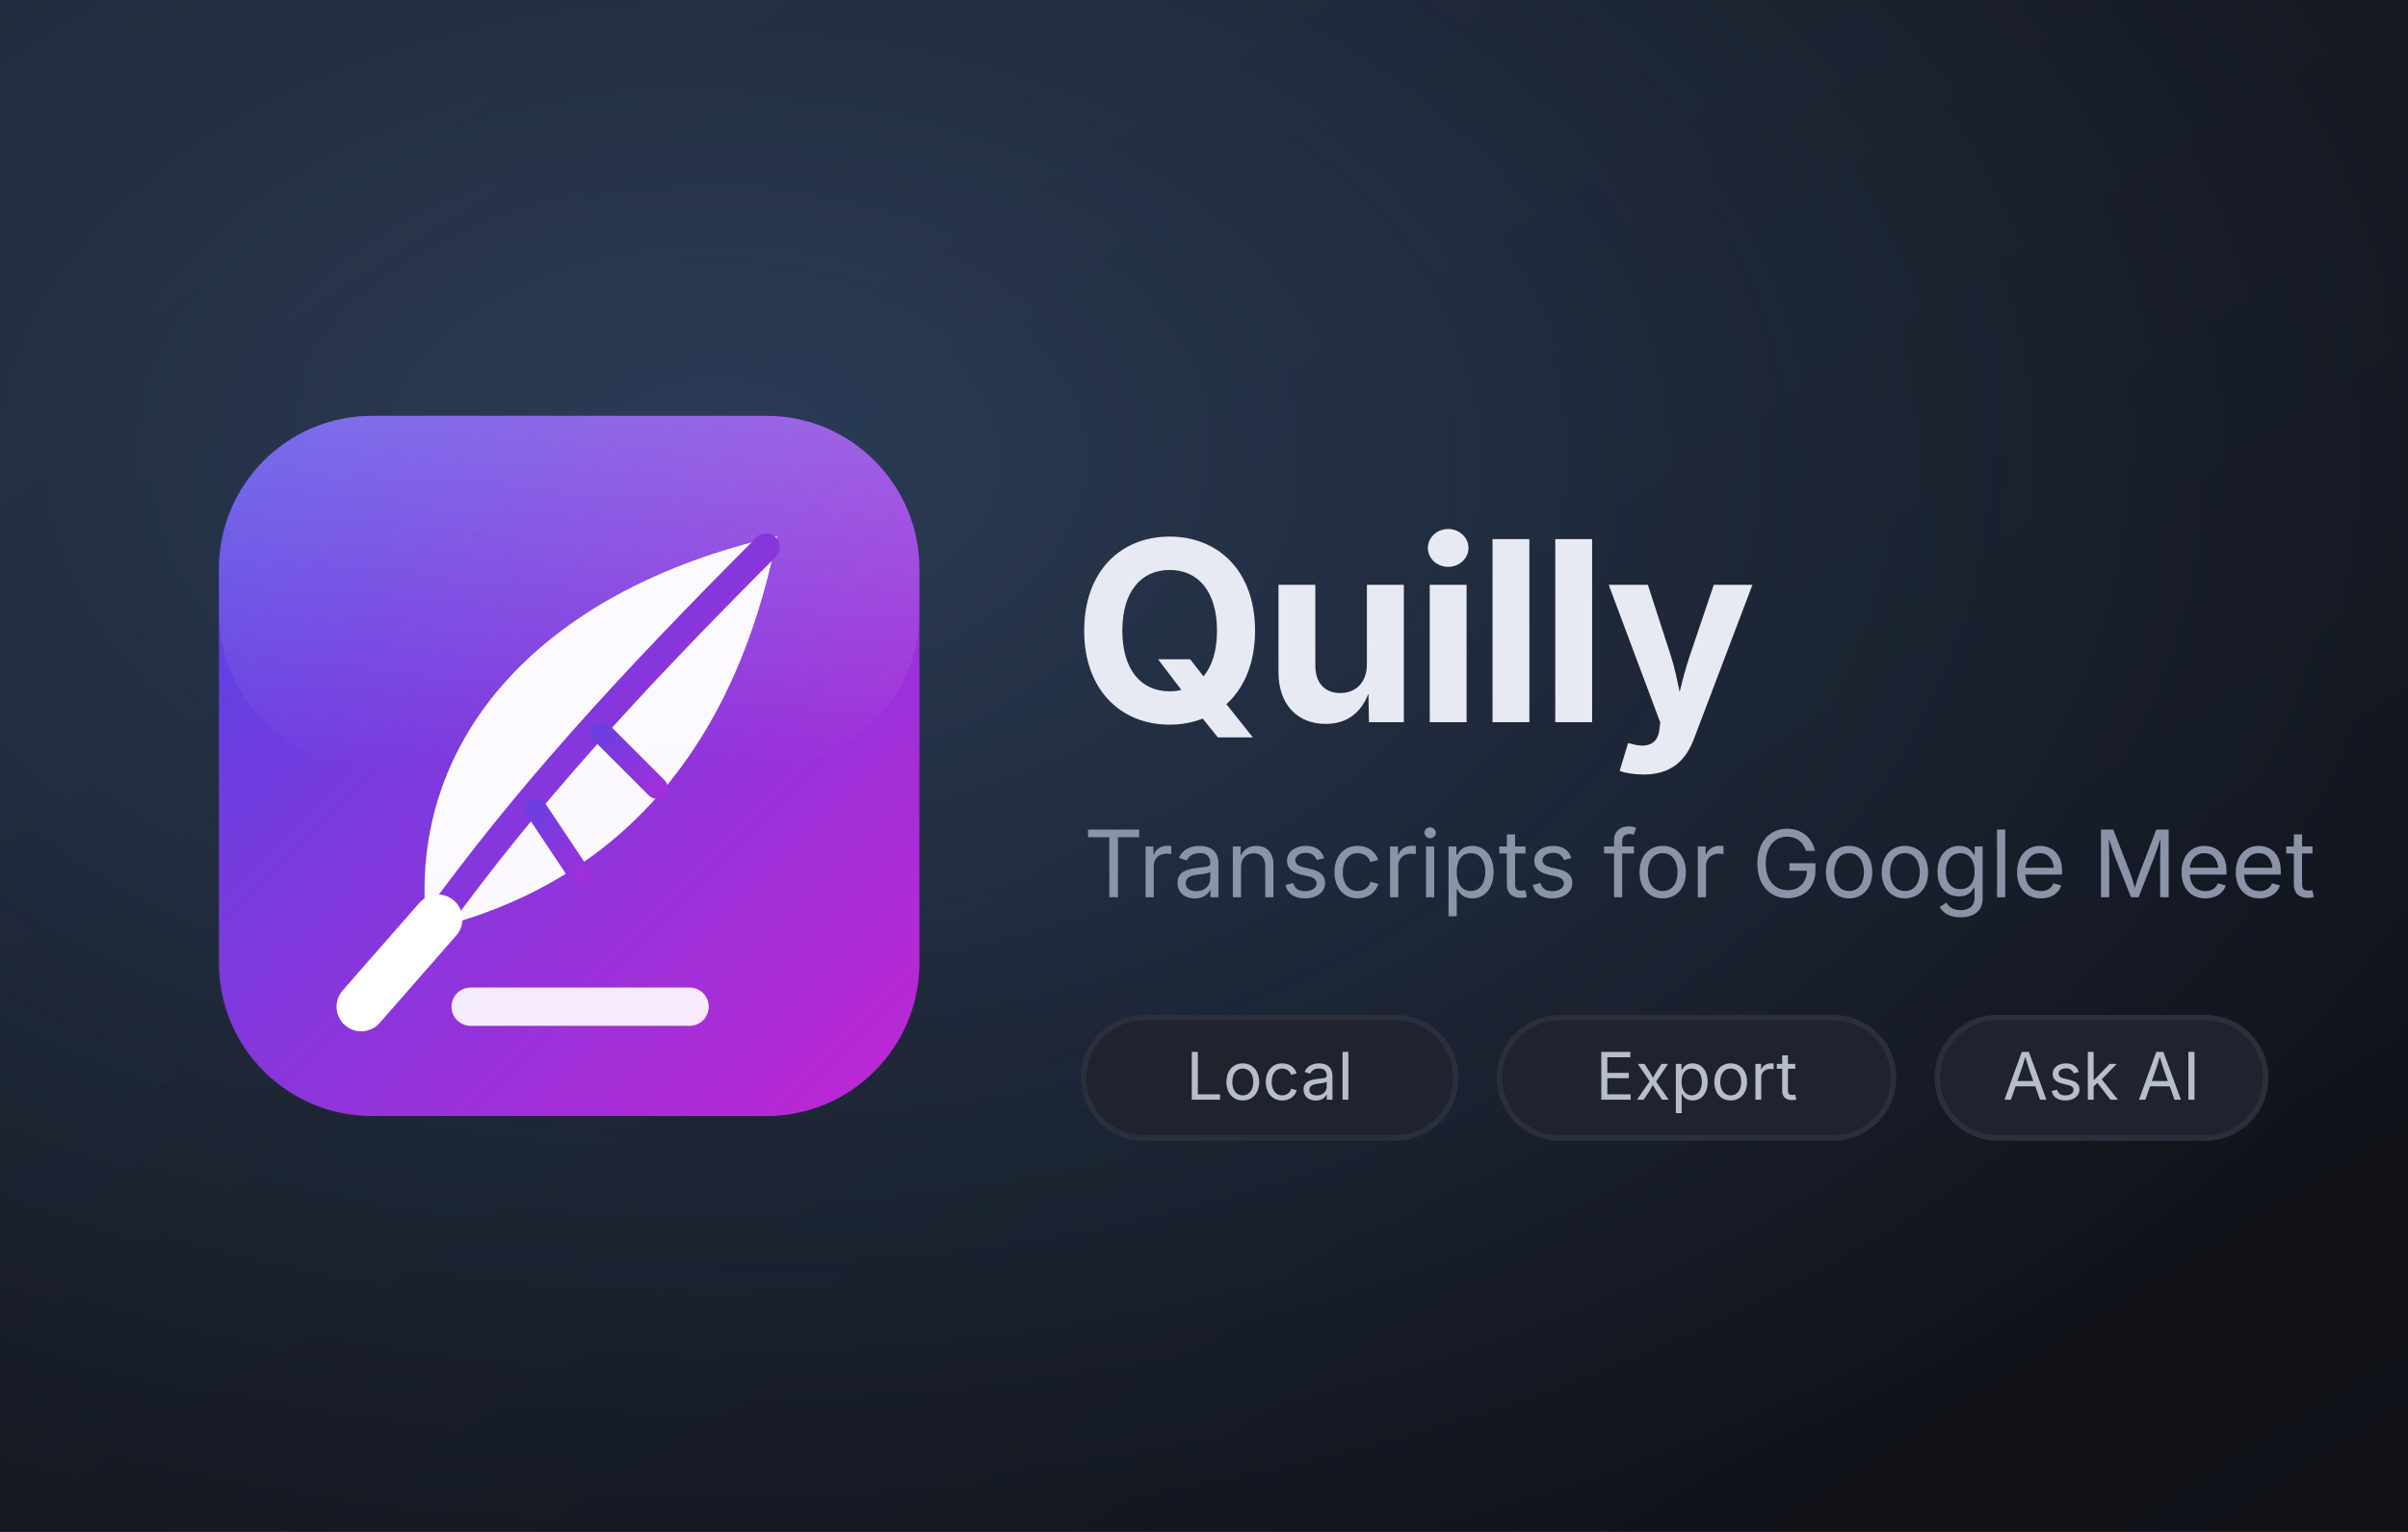
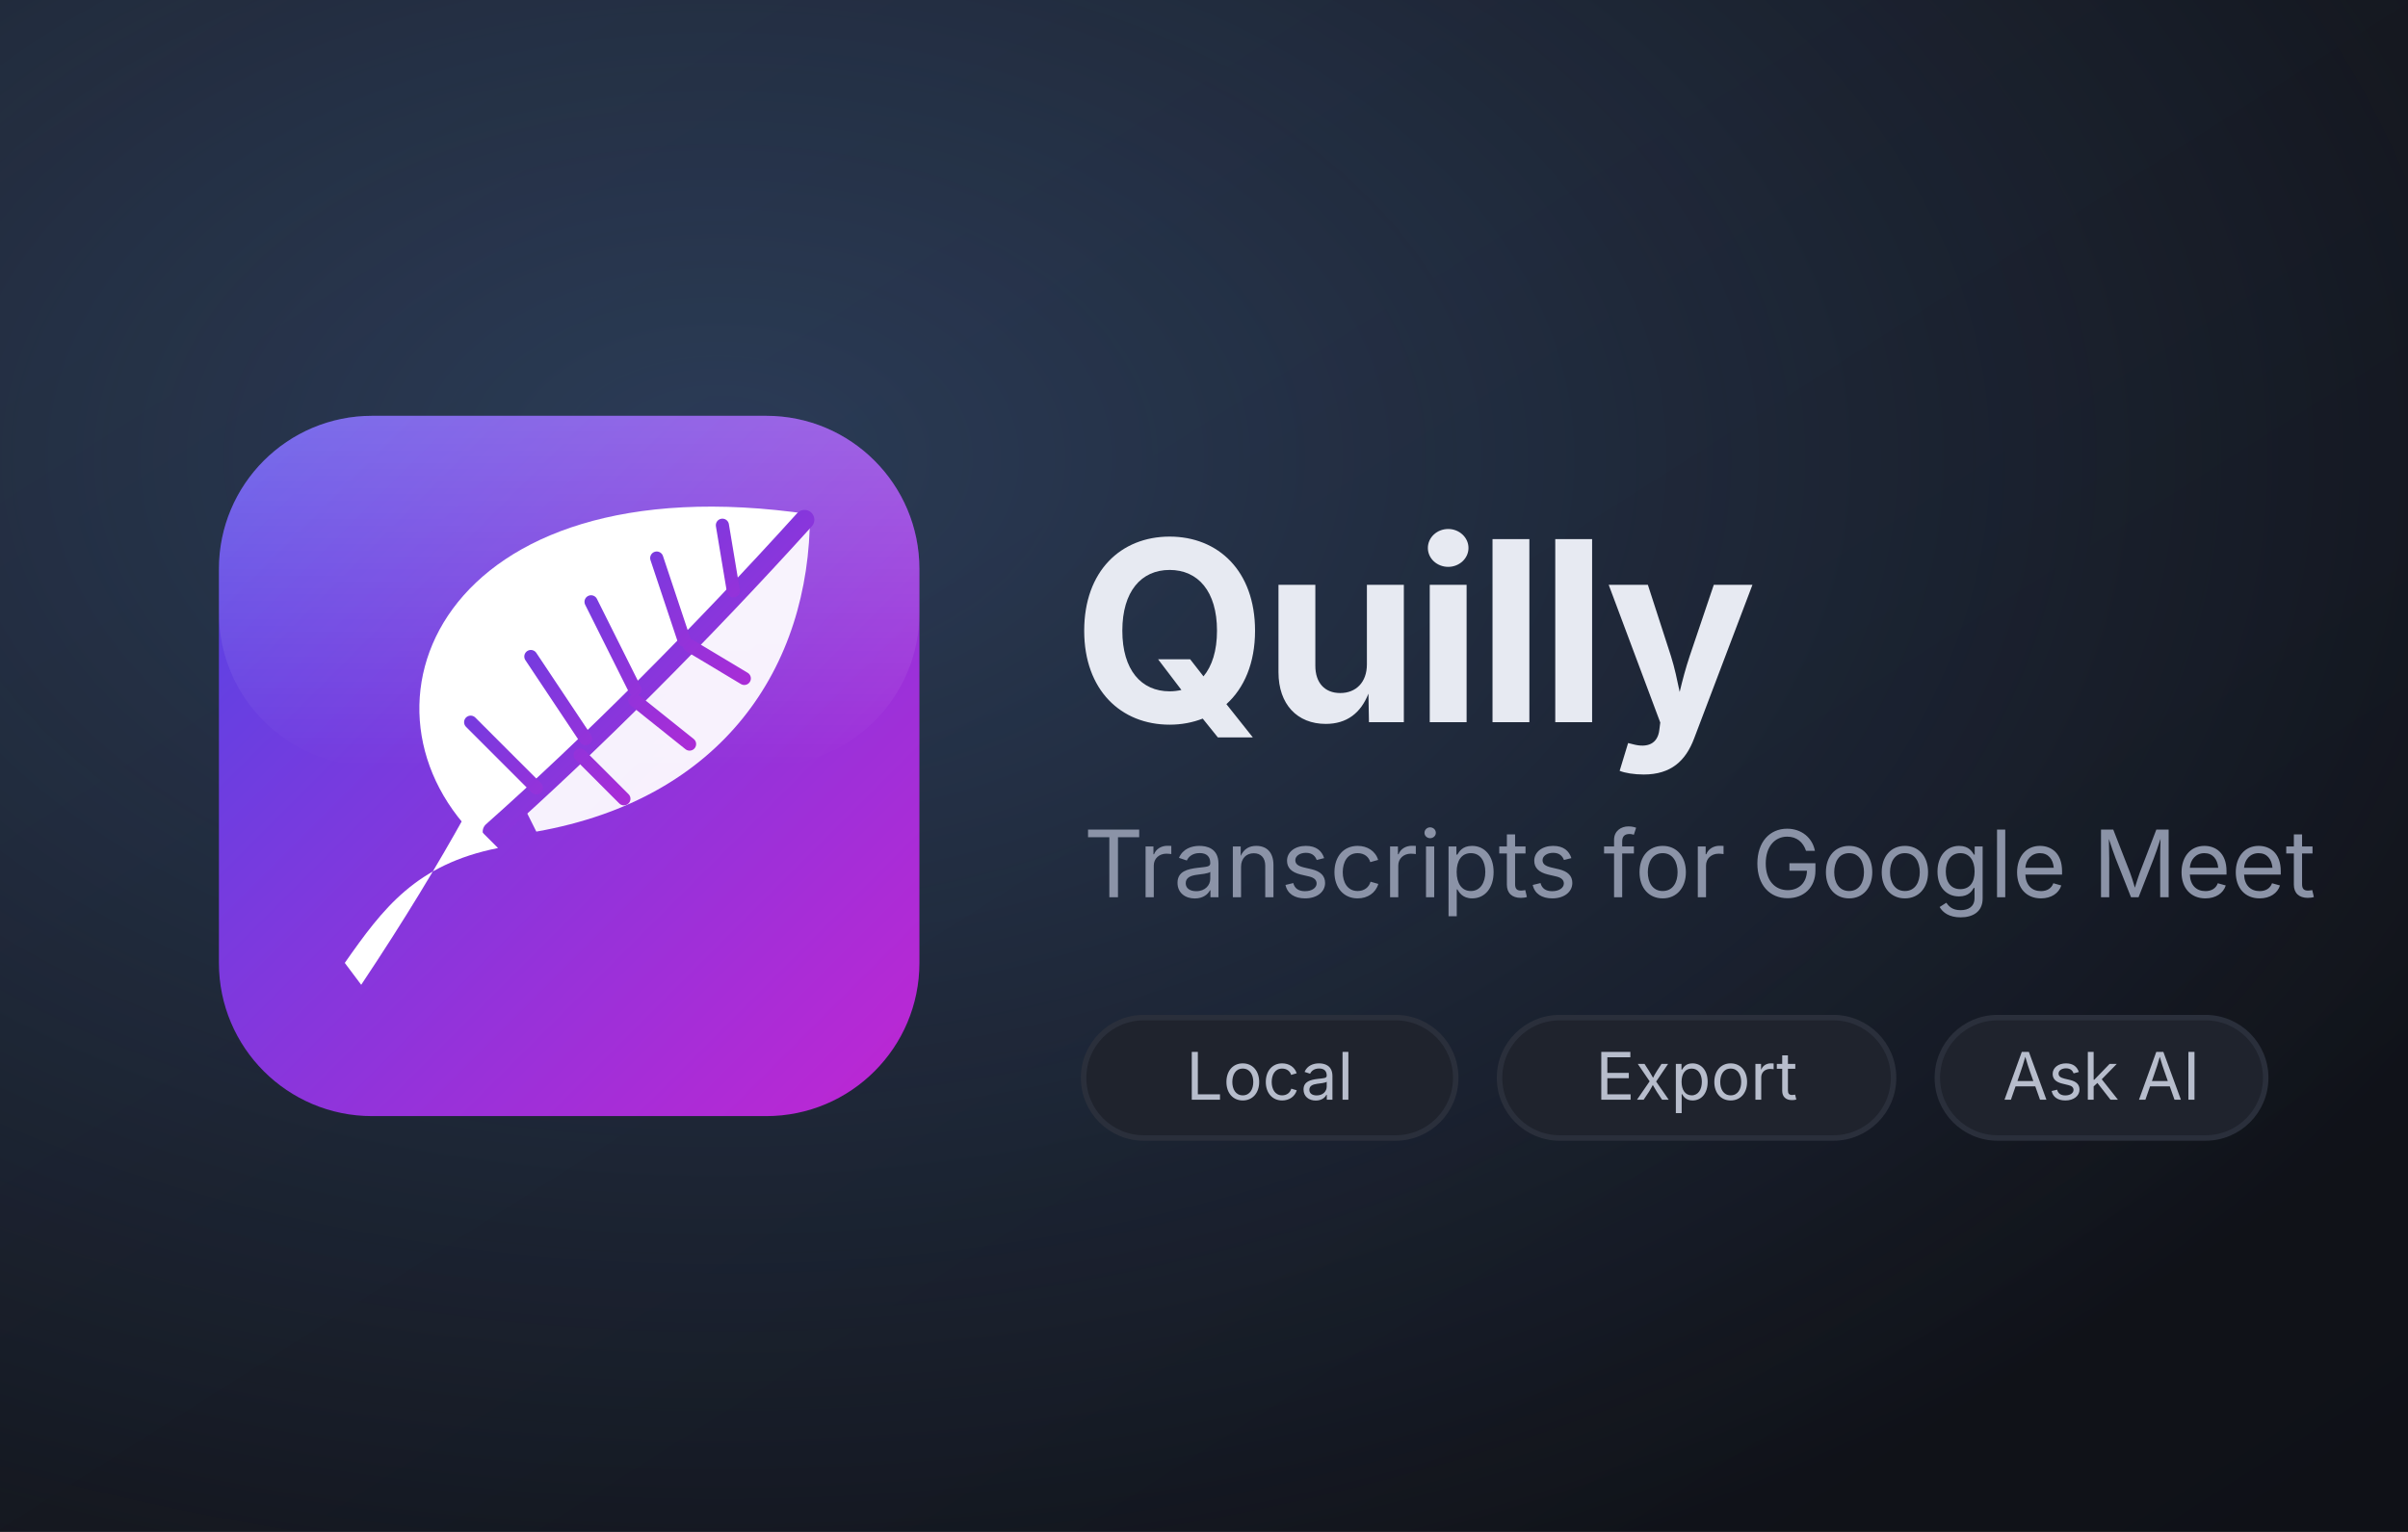
<svg xmlns="http://www.w3.org/2000/svg" width="440" height="280" viewBox="0 0 440 280">
  <defs>
    <linearGradient id="bg" x1="0" y1="0" x2="1" y2="1">
      <stop offset="0" stop-color="#171a22" />
      <stop offset="1" stop-color="#0f1117" />
    </linearGradient>
    <linearGradient id="tile" x1="0" y1="0" x2="1" y2="1">
      <stop offset="0" stop-color="#4f46e5" />
      <stop offset="1" stop-color="#c026d3" />
    </linearGradient>
    <linearGradient id="sheen" x1="0" y1="0" x2="0" y2="1">
      <stop offset="0" stop-color="#fff" stop-opacity=".22" />
      <stop offset="1" stop-color="#fff" stop-opacity="0" />
    </linearGradient>
    <radialGradient id="glow" cx=".3" cy=".3" r=".8">
      <stop offset="0" stop-color="#6ea8fe" stop-opacity=".25" />
      <stop offset="1" stop-color="#6ea8fe" stop-opacity="0" />
    </radialGradient>
  </defs>
  <rect width="440" height="280" fill="url(#bg)" />
  <rect width="440" height="280" fill="url(#glow)" />
  <g transform="translate(40 76)">
    <rect width="128" height="128" rx="28" fill="url(#tile)" />
    <rect width="128" height="64" rx="28" fill="url(#sheen)" />
-     <path d="M38 94 C 34 60, 58 32, 102 22 C 94 62, 72 86, 38 94 Z" fill="#fff" opacity=".97" />
-     <path d="M40 92 C 56 70, 74 50, 100 24" fill="none" stroke="url(#tile)" stroke-width="5" stroke-linecap="round" />
-     <path d="M58 72 L 66 84 M70 58 L 80 68" fill="none" stroke="url(#tile)" stroke-width="4" stroke-linecap="round" />
-     <path d="M40 92 L 26 108" fill="none" stroke="#fff" stroke-width="9" stroke-linecap="round" />
-     <path d="M46 108 H 86" fill="none" stroke="#fff" stroke-width="7" stroke-linecap="round" opacity=".9" />
+     <path d="M48 78 C 22 54, 40 8, 108 18 C 86 38, 66 60, 48 78 Z" fill="#fff" />
+     <path d="M56 72 C 72 58, 90 40, 108 18 C 108 46, 92 70, 58 76 Z" fill="#fff" opacity=".93" />
+     <path d="M50 76 C 68 60, 88 40, 107 19" fill="none" stroke="url(#tile)" stroke-width="3.6" stroke-linecap="round" />
+     <path d="M58 68 L 46 56 M67 59 L 57 44 M76 50 L 68 34 M85 41 L 80 26 M94 32 L 92 20 M66 62 L 74 70 M76 52 L 86 60 M86 42 L 96 48" fill="none" stroke="url(#tile)" stroke-width="2.4" stroke-linecap="round" />
+     <path d="M45 73 C 40 82, 34 92, 26 104 L 23 100 C 30 90, 36 82, 51 79 Z" fill="#fff" />
  </g>
  <text x="196" y="132" font-family="-apple-system, 'SF Pro Display', 'Helvetica Neue', Inter, Arial, sans-serif" font-size="46" font-weight="700" fill="#e7eaf2" letter-spacing="-1">Quilly</text>
  <text x="198" y="164" font-family="-apple-system, 'SF Pro Text', 'Helvetica Neue', Inter, Arial, sans-serif" font-size="17" fill="#8b93a7">Transcripts for Google Meet</text>
  <g transform="translate(198 186)" font-family="-apple-system, 'SF Pro Text', 'Helvetica Neue', Inter, Arial, sans-serif" font-size="12" fill="#b7bdcc">
    <rect width="68" height="22" rx="11" fill="#1f232d" stroke="#2a2f3b" />
    <text x="34" y="15" text-anchor="middle">Local</text>
    <rect x="76" width="72" height="22" rx="11" fill="#1f232d" stroke="#2a2f3b" />
    <text x="112" y="15" text-anchor="middle">Export</text>
    <rect x="156" width="60" height="22" rx="11" fill="#1f232d" stroke="#2a2f3b" />
    <text x="186" y="15" text-anchor="middle">Ask AI</text>
  </g>
</svg>
